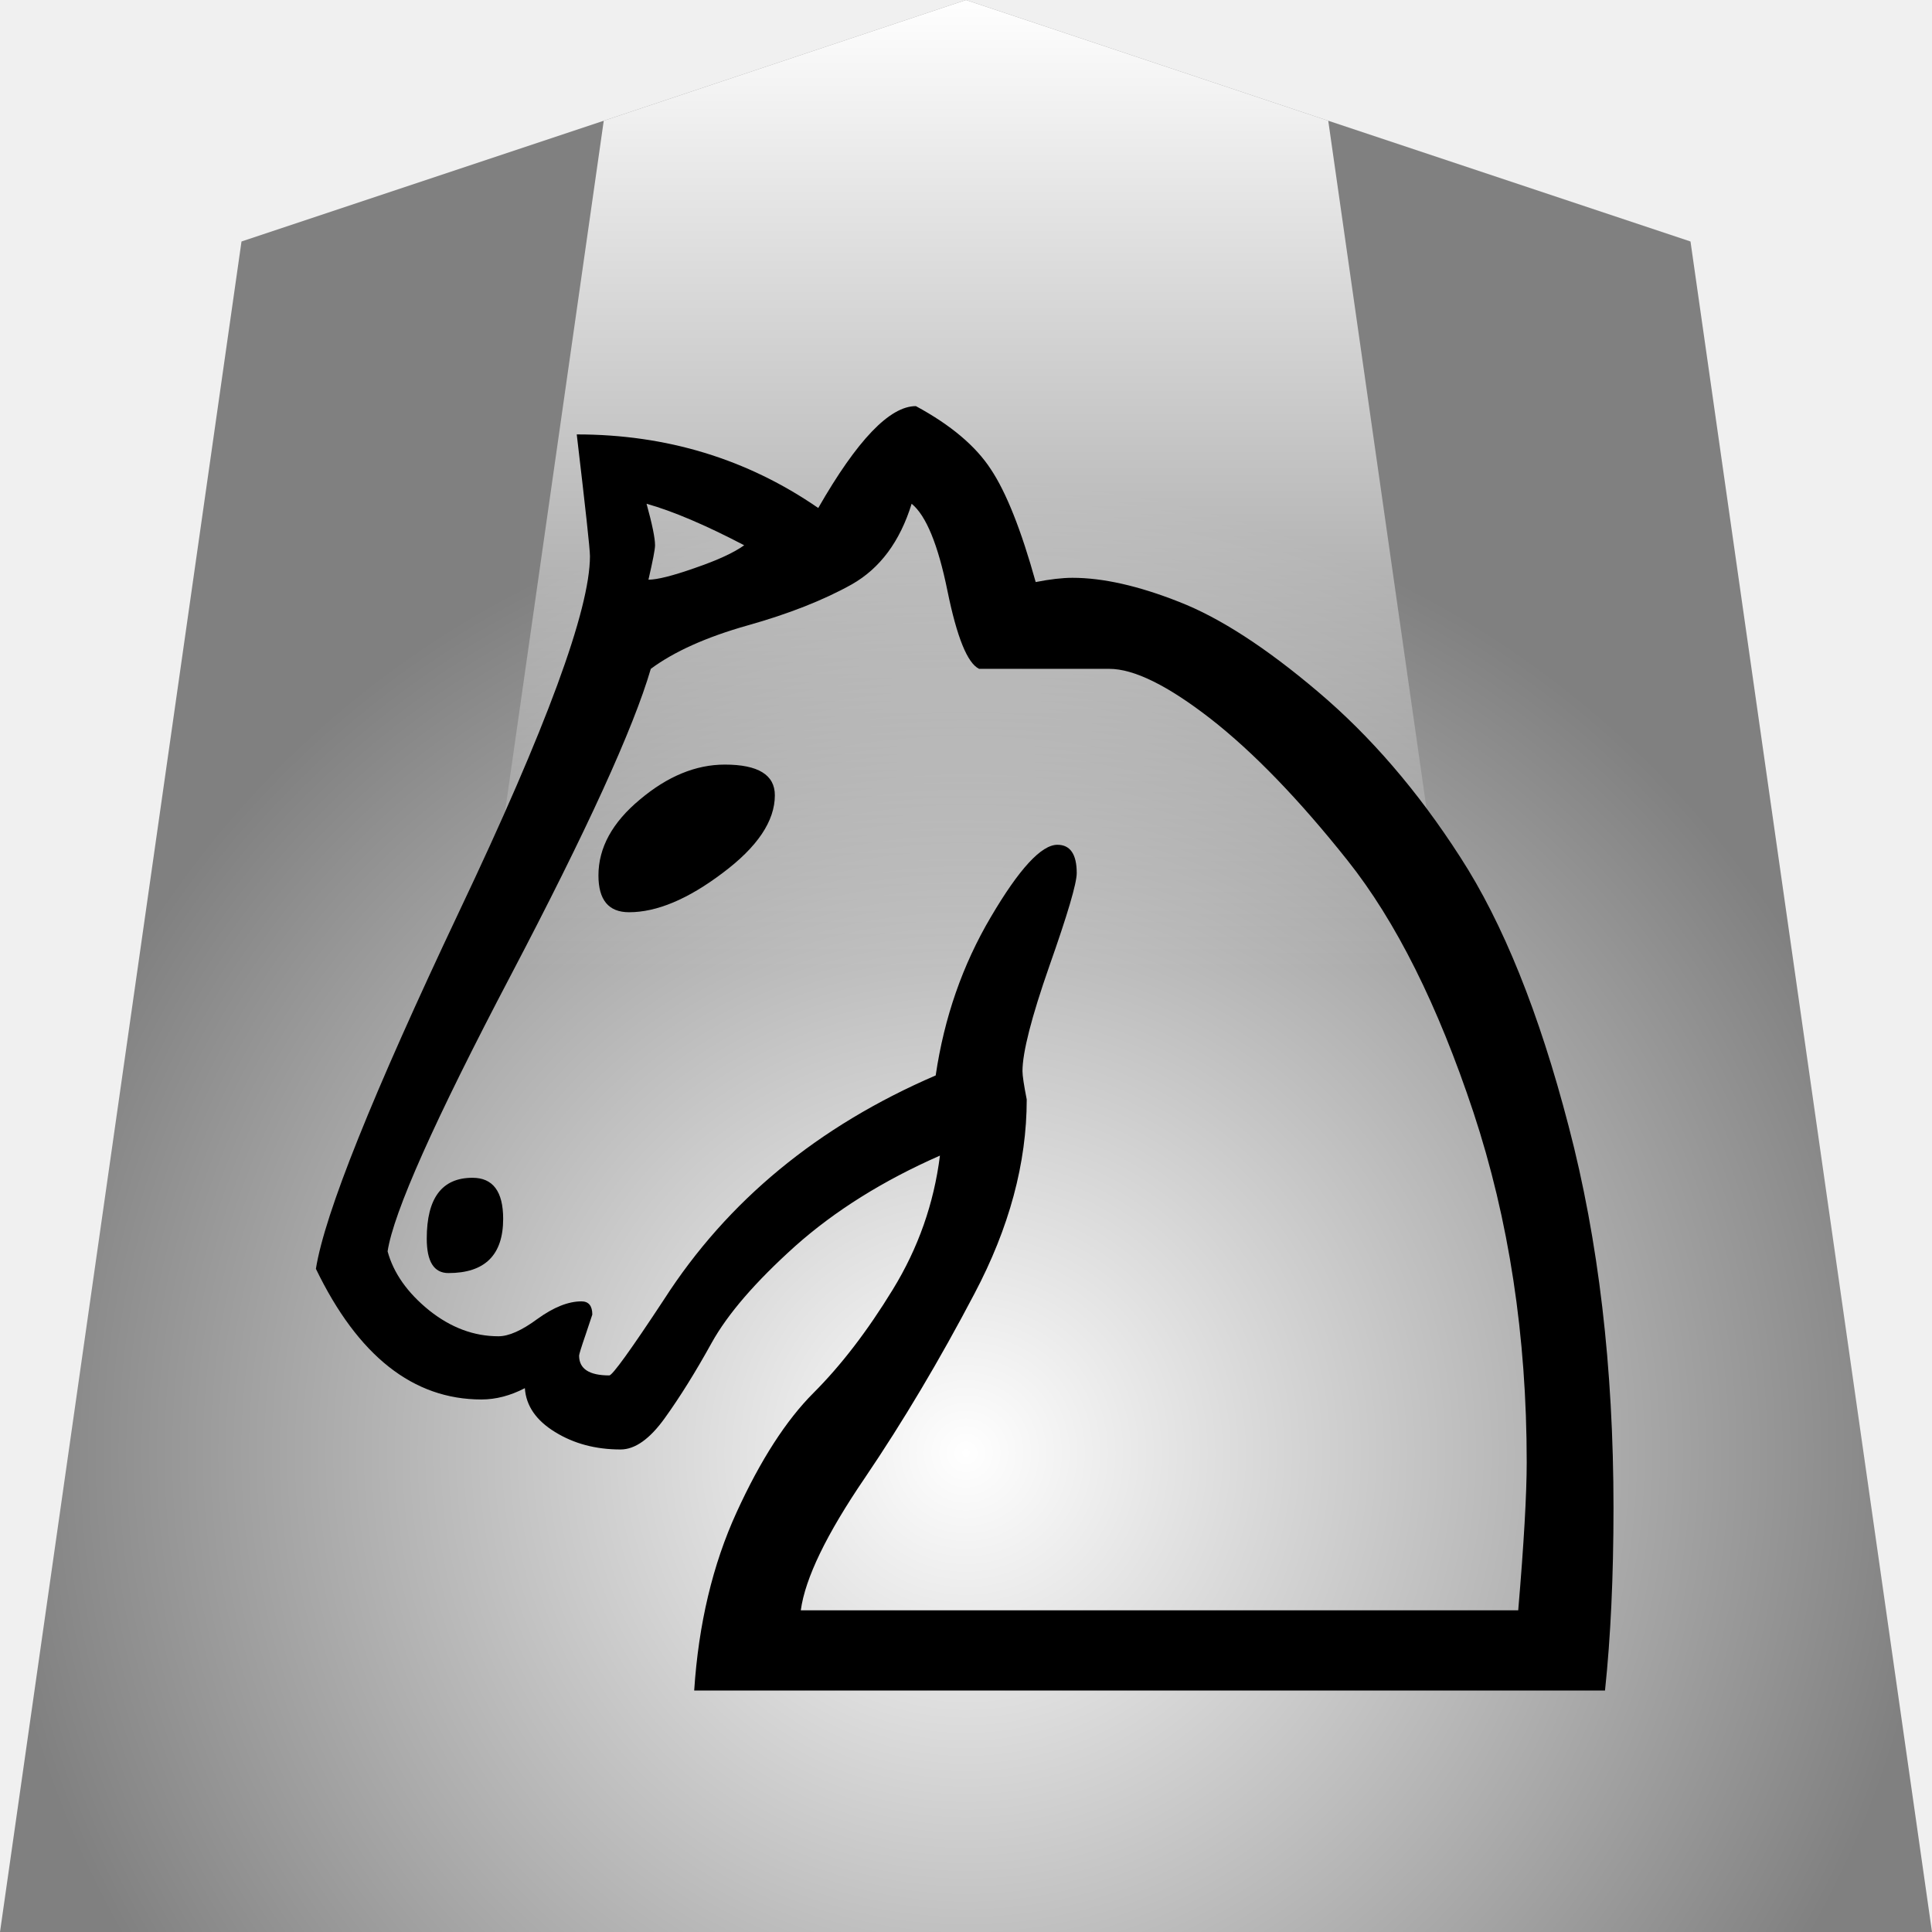
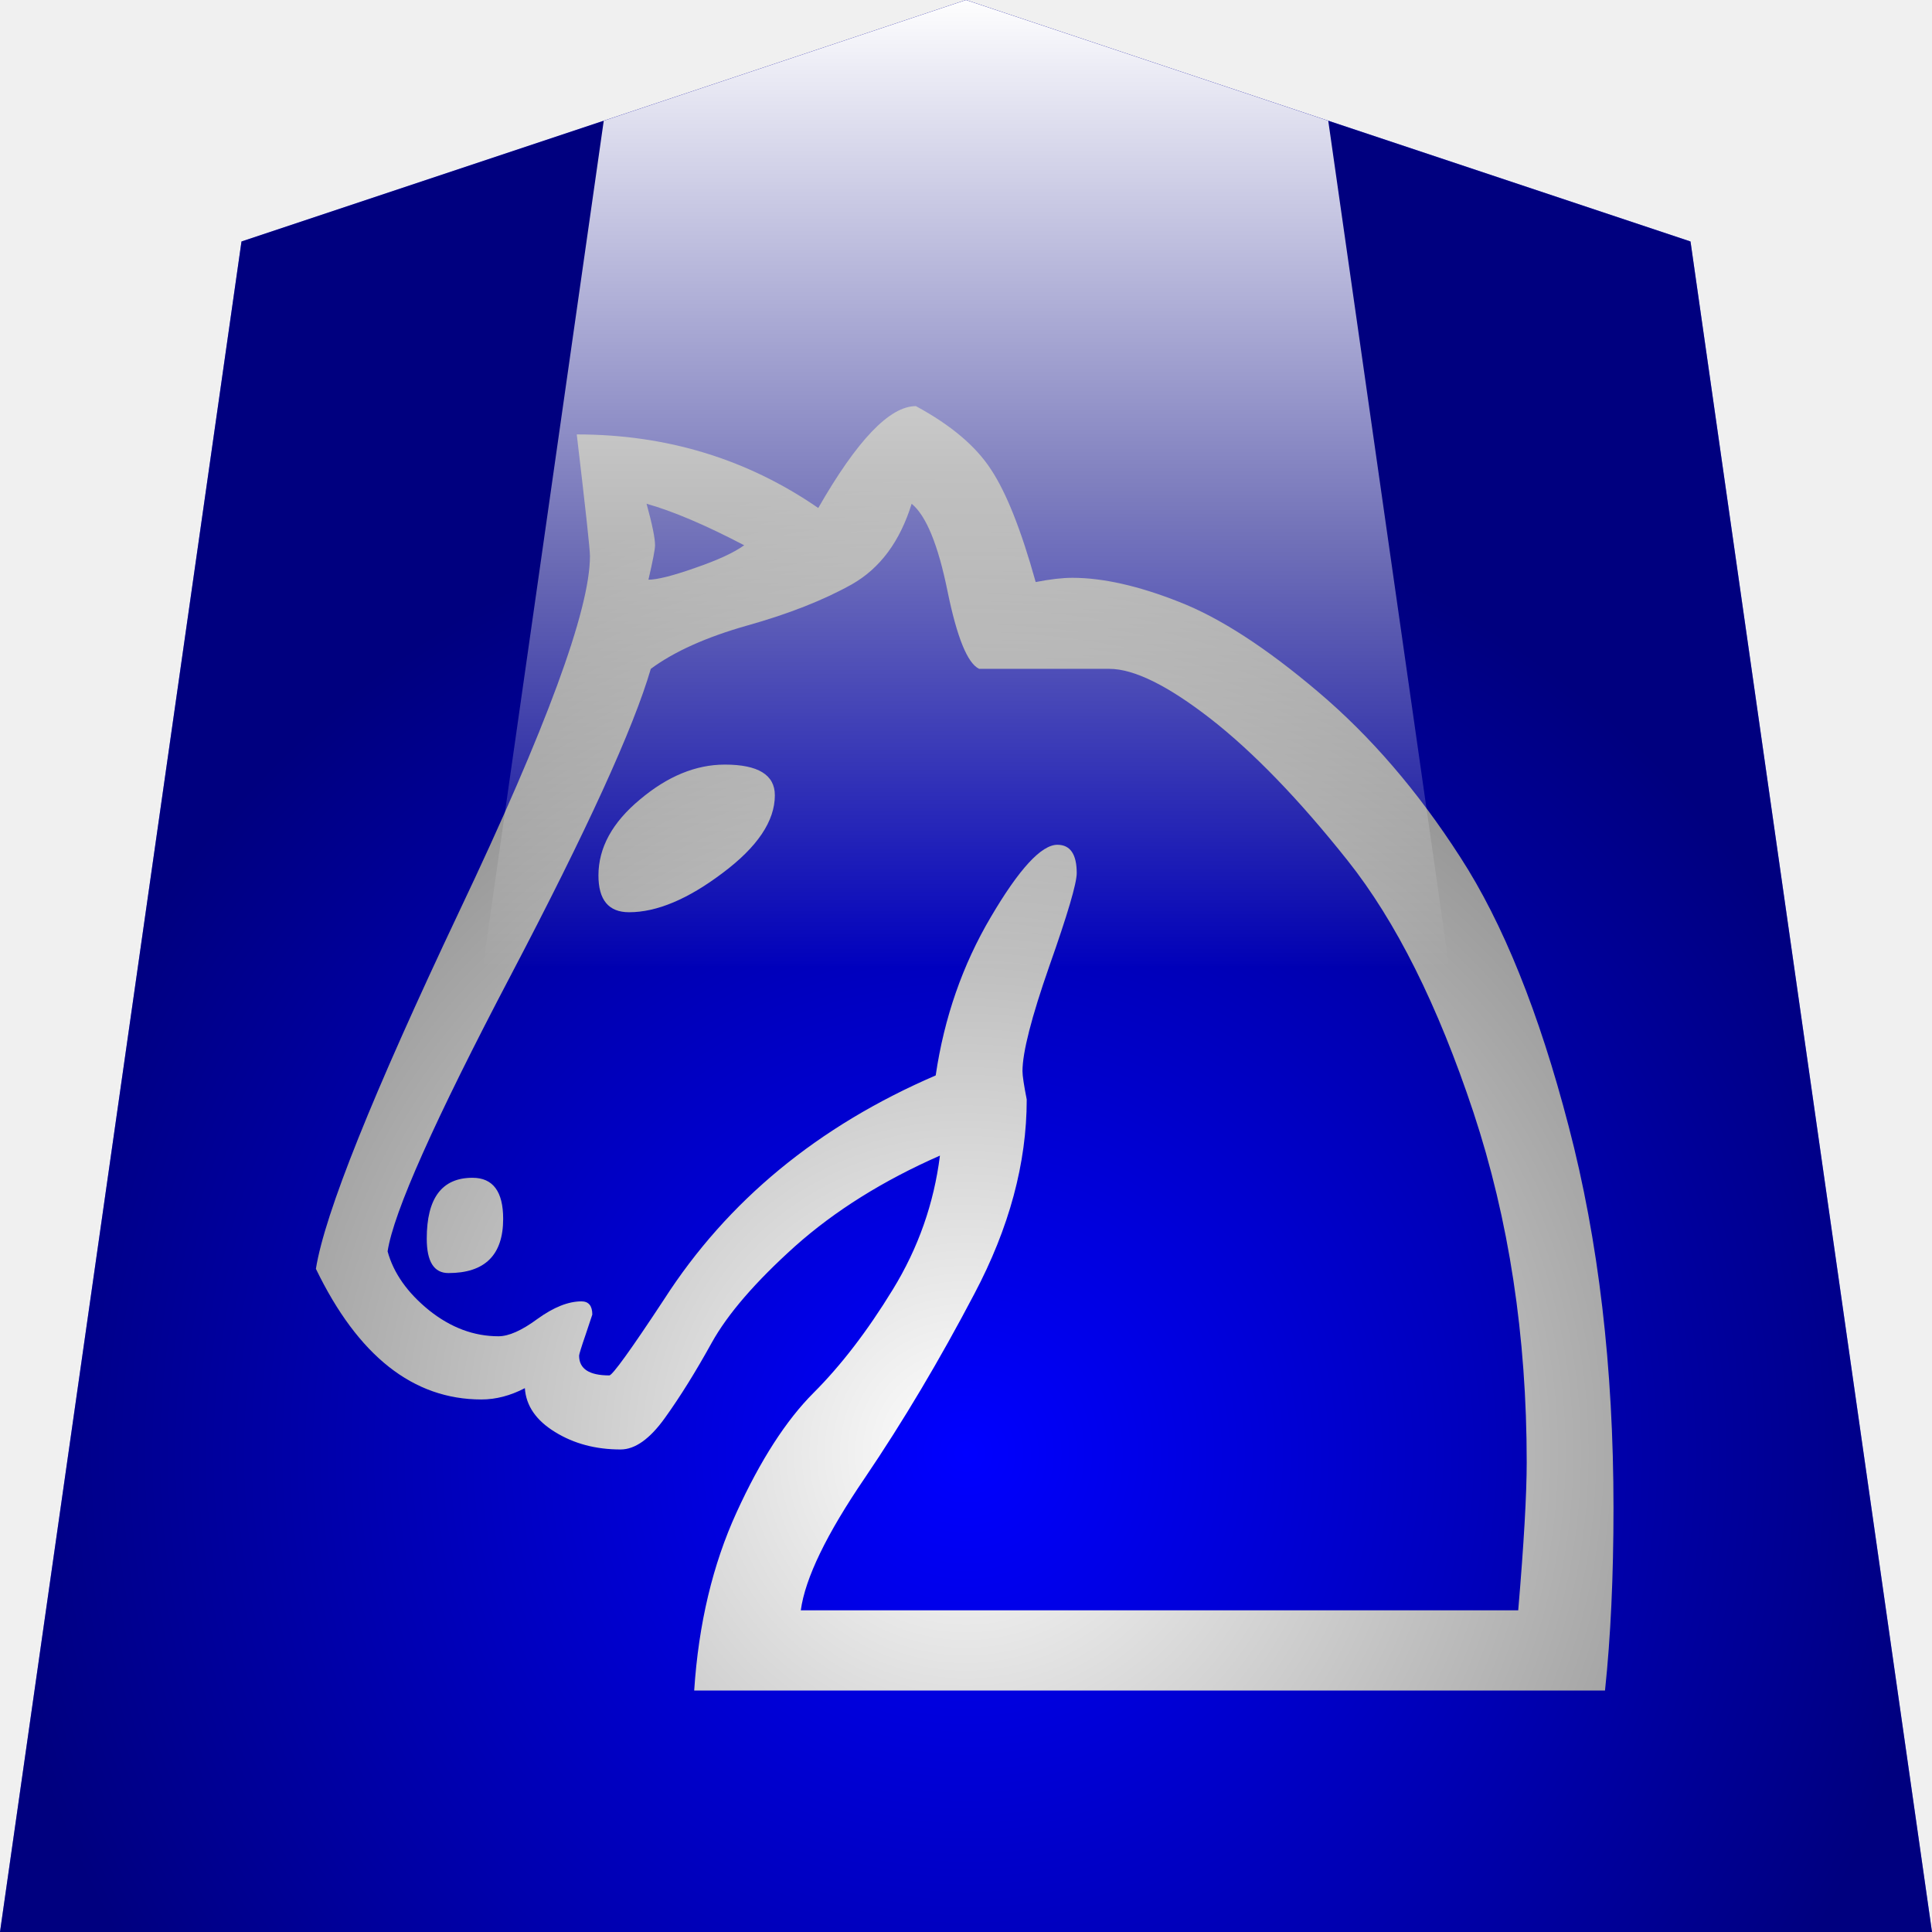
<svg xmlns="http://www.w3.org/2000/svg" height="64" width="64">
  <defs>
    <radialGradient cx="50%" cy="75%" id="glass-gradient">
-       <stop offset="0%" stop-color="#FFFFFF" />
-       <stop offset="100%" stop-color="#808080" />
+       <stop offset="0%" stop-color="#000000" stop-opacity="0" />
+       <stop offset="100%" stop-color="#000000" stop-opacity="0.5" />
    </radialGradient>
    <linearGradient id="highlight-gradient" x1="50%" x2="50%" y1="0%" y2="100%">
-       <stop offset="0%" stop-color="#FFFFFF" />
+       <stop offset="0%" stop-color="#FFFFFF" stop-opacity="1" />
      <stop offset="100%" stop-color="#FFFFFF" stop-opacity="0" />
    </linearGradient>
  </defs>
+   <path d="m 32 0 l 24 8 l 8 56 h -64 l 8 -56 z" fill="#0000FF" />
+   <text fill="#FFFFFF" font-family="FreeSerif" font-size="72" text-anchor="middle" x="32" y="56">♘</text>
  <path d="m 32 0 l 24 8 l 8 56 h -64 l 8 -56 z" fill="url(#glass-gradient)" />
  <path d="m 32 0 l 12 4 l 4 28 h -32 l 4 -28 z" fill="url(#highlight-gradient)" />
-   <text fill="#000000" font-family="FreeSerif" font-size="72" text-anchor="middle" x="32" y="56">♘</text>
</svg>
